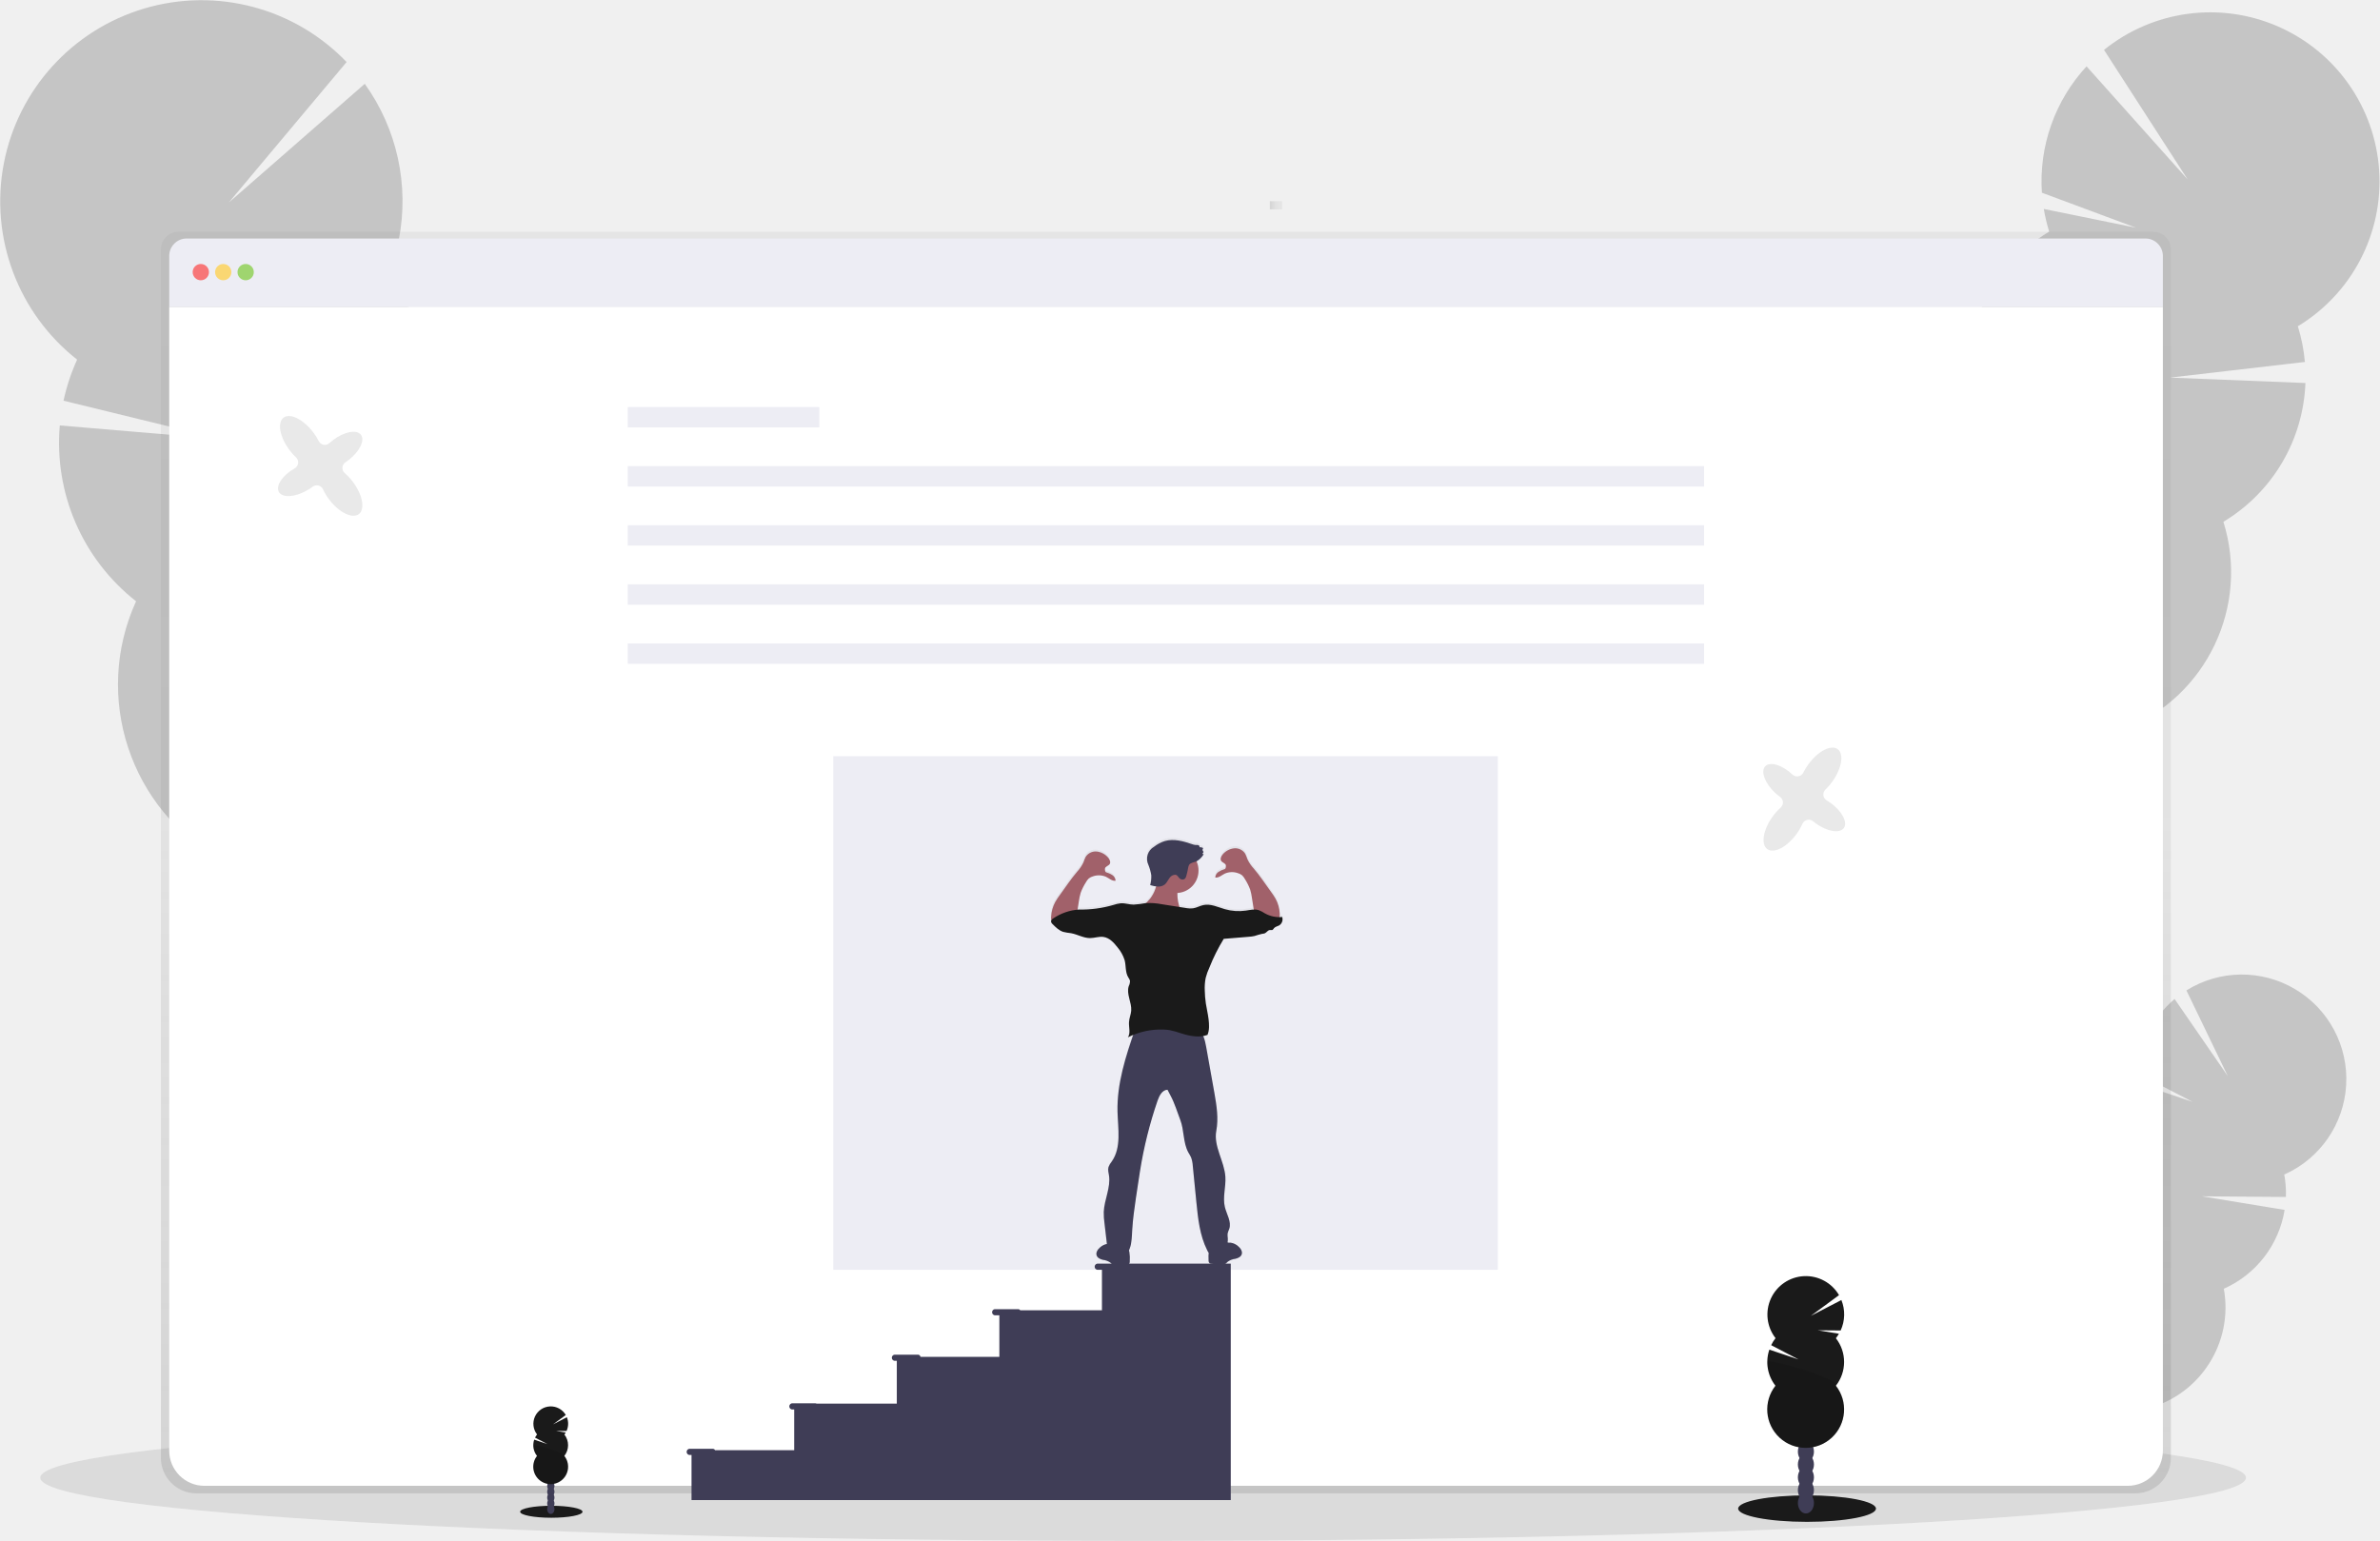
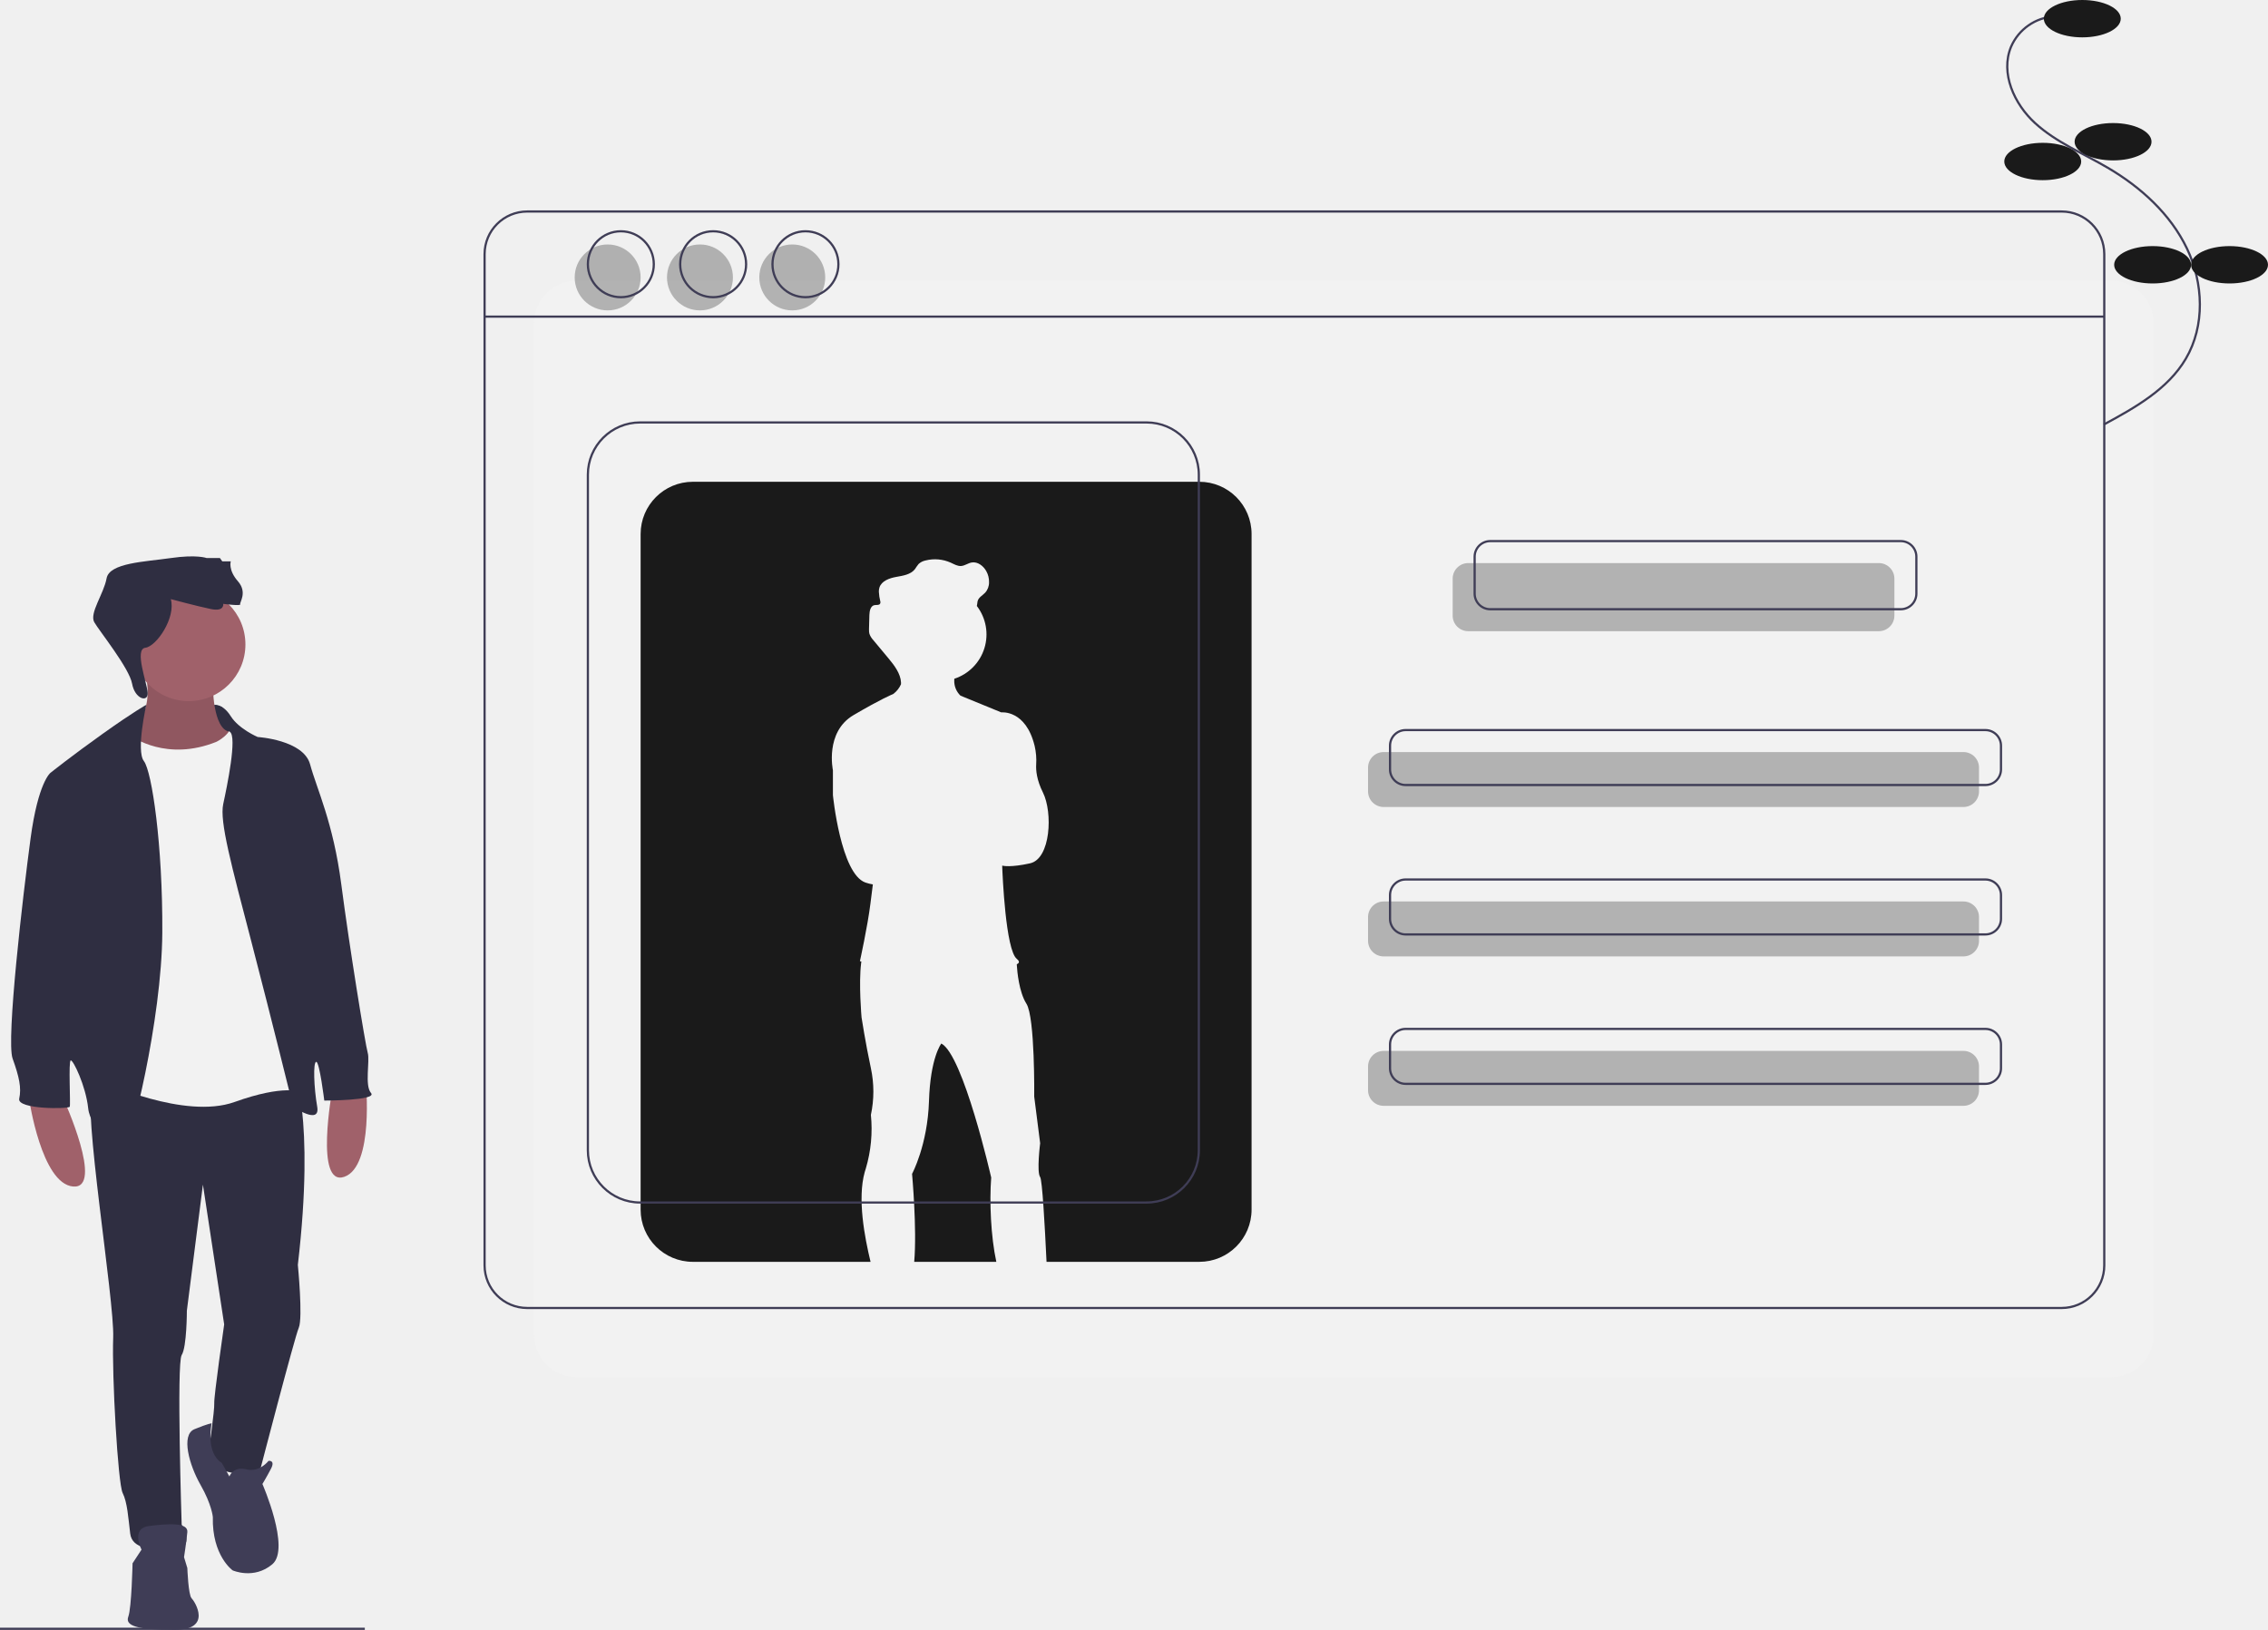
- <svg xmlns="http://www.w3.org/2000/svg" xmlns:xlink="http://www.w3.org/1999/xlink" id="bf987f75-b15a-4b7f-a137-75b4492c4a21" data-name="Layer 1" width="1167.52" height="756.03" viewBox="0 0 1167.52 756.03">
-   <defs>
-     <linearGradient id="b752362c-f89d-48d5-9dd1-266417fc8d3c" x1="588.17" y1="804.7" x2="588.17" y2="185.7" gradientUnits="userSpaceOnUse">
-       <stop offset="0" stop-color="gray" stop-opacity="0.25" />
-       <stop offset="0.54" stop-color="gray" stop-opacity="0.12" />
-       <stop offset="1" stop-color="gray" stop-opacity="0.1" />
-     </linearGradient>
-     <linearGradient id="a11e32f9-0bc0-4cef-b66b-30dd4b707f0c" x1="567.7" y1="1179.83" x2="567.7" y2="1173.83" gradientTransform="translate(74.47 -1004.13)" xlink:href="#b752362c-f89d-48d5-9dd1-266417fc8d3c" />
-     <linearGradient id="ada07a9a-e50a-4215-9506-0eaaef22308f" x1="588.52" y1="693.03" x2="588.52" y2="483.16" xlink:href="#b752362c-f89d-48d5-9dd1-266417fc8d3c" />
-   </defs>
-   <ellipse cx="560.76" cy="725.03" rx="541" ry="31" fill="#1a1a1a" opacity="0.1" />
-   <g opacity="0.2">
-     <path d="M1023.5,798.41a17.73,17.73,0,0,1-1.73,2.67q-8.64-6.09-17.57-11.93c.12-.25.25-.51.39-.76a16.84,16.84,0,0,1,6-6.52c3.29-2,7-2.48,10-.86s4.76,4.94,4.94,8.78A16.84,16.84,0,0,1,1023.5,798.41Z" transform="translate(-16.24 -71.99)" fill="#3f3d56" />
-     <ellipse cx="1022.06" cy="778.26" rx="14.01" ry="10.7" transform="translate(-160.29 1245.24) rotate(-62.09)" fill="#3f3d56" />
-     <ellipse cx="1030.07" cy="763.12" rx="14.01" ry="10.7" transform="translate(-142.65 1244.27) rotate(-62.09)" fill="#3f3d56" />
-     <ellipse cx="1038.09" cy="747.99" rx="14.01" ry="10.7" transform="translate(-125.01 1243.3) rotate(-62.09)" fill="#3f3d56" />
-     <ellipse cx="1046.11" cy="732.85" rx="14.01" ry="10.7" transform="translate(-107.37 1242.33) rotate(-62.09)" fill="#3f3d56" />
-     <path d="M1065.55,610.51a51.89,51.89,0,0,1-.78-7l27,9.08-27-14A51.4,51.4,0,0,1,1083,562.14L1109.11,600l-20.31-42.07a51.28,51.28,0,1,1,48,90.35,51.19,51.19,0,0,1,.8,11l-41.15-.32,40.52,6.67a51.33,51.33,0,0,1-29.84,38.68,51.28,51.28,0,1,1-71.23-37.72,51.29,51.29,0,0,1,29.67-56Z" transform="translate(-16.24 -71.99)" fill="#1a1a1a" />
-     <path d="M1131.64,681.39a51,51,0,0,1-24.53,22.88,51.28,51.28,0,1,1-71.23-37.72C1033.89,655.62,1134.34,676.31,1131.64,681.39Z" transform="translate(-16.24 -71.99)" opacity="0.1" />
-   </g>
-   <g opacity="0.2">
-     <path d="M991.37,495.94a31.64,31.64,0,0,1-2.25,4.64q-15.11-8.06-30.61-15.66c.14-.43.3-.88.47-1.31a27.2,27.2,0,0,1,8.3-11.66c4.87-3.9,10.74-5.37,16-3.38s8.62,7,9.67,13.11A27.21,27.21,0,0,1,991.37,495.94Z" transform="translate(-16.24 -71.99)" fill="#3f3d56" />
-     <ellipse cx="985.03" cy="463.85" rx="22.69" ry="17.33" transform="translate(184.88 1147.47) rotate(-69.16)" fill="#3f3d56" />
-     <ellipse cx="994.89" cy="437.94" rx="22.69" ry="17.33" transform="translate(215.46 1139.99) rotate(-69.16)" fill="#3f3d56" />
-     <ellipse cx="1004.76" cy="412.02" rx="22.69" ry="17.33" transform="translate(246.03 1132.51) rotate(-69.16)" fill="#3f3d56" />
-     <ellipse cx="1014.62" cy="386.11" rx="22.69" ry="17.33" transform="translate(276.61 1125.04) rotate(-69.16)" fill="#3f3d56" />
-     <path d="M1021.49,185.69a83.36,83.36,0,0,1-2.65-11.18l45.22,9.21-46.16-17.18a83.11,83.11,0,0,1,21.91-62L1089.37,160l-41-63.53a83,83,0,1,1,95.09,135.6,83.42,83.42,0,0,1,3.46,17.51l-66.17,7.68,66.43,2.65A83.07,83.07,0,0,1,1106.93,328a83,83,0,1,1-122-46.42,83,83,0,0,1,36.52-95.93Z" transform="translate(-16.24 -71.99)" fill="#1a1a1a" />
-     <path d="M1141.79,286.39A82.59,82.59,0,0,1,1106.93,328a83,83,0,1,1-122-46.42C979.6,264.46,1145.11,277.69,1141.79,286.39Z" transform="translate(-16.24 -71.99)" opacity="0.1" />
-   </g>
-   <g opacity="0.2">
-     <path d="M194.62,582.15a37.29,37.29,0,0,0,2,5.8q19-7.28,38.43-14c-.11-.53-.22-1.08-.36-1.62a32.41,32.41,0,0,0-8.07-15c-5.18-5.32-11.89-7.92-18.34-6.34s-11.2,7-13.35,14A32.49,32.49,0,0,0,194.62,582.15Z" transform="translate(-16.24 -71.99)" fill="#3f3d56" />
-     <ellipse cx="206.83" cy="545.22" rx="20.61" ry="26.98" transform="translate(-139.61 -7.4) rotate(-13.72)" fill="#3f3d56" />
-     <ellipse cx="199.01" cy="513.19" rx="20.61" ry="26.98" transform="translate(-132.24 -10.16) rotate(-13.72)" fill="#3f3d56" />
-     <ellipse cx="191.2" cy="481.16" rx="20.61" ry="26.98" transform="translate(-124.87 -12.93) rotate(-13.72)" fill="#3f3d56" />
-     <ellipse cx="183.38" cy="449.12" rx="20.61" ry="26.98" transform="translate(-117.5 -15.7) rotate(-13.72)" fill="#3f3d56" />
-     <path d="M204.82,211.62a97.86,97.86,0,0,0,4.78-12.8L154.89,203l57-13.46a98.81,98.81,0,0,0-16.71-76.43L128.5,171.35l57.77-68.92a98.72,98.72,0,1,0-132.2,146,99.32,99.32,0,0,0-6.67,20.16l76.95,18.81-78.78-6.67A98.81,98.81,0,0,0,83,367a98.71,98.71,0,1,0,150.76-36.8,98.71,98.71,0,0,0-29-118.58Z" transform="translate(-16.24 -71.99)" fill="#1a1a1a" />
-     <path d="M48,312.71A98.29,98.29,0,0,0,83,367a98.71,98.71,0,1,0,150.76-36.8C242.64,310.75,45.39,302,48,312.71Z" transform="translate(-16.24 -71.99)" opacity="0.1" />
-   </g>
-   <path d="M1072.54,185.7H103.8a8.64,8.64,0,0,0-8.63,8.66V787.24a17.43,17.43,0,0,0,17.4,17.46h951.2a17.43,17.43,0,0,0,17.4-17.46V194.36A8.65,8.65,0,0,0,1072.54,185.7Z" transform="translate(-16.24 -71.99)" fill="url(#b752362c-f89d-48d5-9dd1-266417fc8d3c)" />
-   <path d="M1077.25,222.51V783.75A17.26,17.26,0,0,1,1060,801H116.51a17.26,17.26,0,0,1-17.26-17.26V222.51Z" transform="translate(-16.24 -71.99)" fill="#fff" />
-   <path d="M1077.25,197.57v24.94h-978V197.57a8.56,8.56,0,0,1,8.56-8.56h960.88A8.56,8.56,0,0,1,1077.25,197.57Z" transform="translate(-16.24 -71.99)" fill="#ededf4" />
-   <circle cx="98.51" cy="133.52" r="4" fill="#fa5959" opacity="0.8" />
-   <circle cx="109.51" cy="133.52" r="4" fill="#fed253" opacity="0.8" />
-   <circle cx="120.51" cy="133.52" r="4" fill="#8ccf4d" opacity="0.8" />
-   <rect x="640.17" y="169.7" width="4" height="6" transform="translate(798.63 -541.45) rotate(90)" fill="url(#a11e32f9-0bc0-4cef-b66b-30dd4b707f0c)" />
-   <rect x="307.93" y="199.71" width="94" height="10" fill="#ededf4" />
-   <rect x="307.93" y="228.71" width="528" height="10" fill="#ededf4" />
-   <rect x="307.93" y="257.71" width="528" height="10" fill="#ededf4" />
-   <rect x="307.93" y="286.71" width="528" height="10" fill="#ededf4" />
-   <rect x="307.93" y="315.71" width="528" height="10" fill="#ededf4" />
-   <rect x="408.76" y="371.03" width="326" height="252" fill="#ededf4" />
-   <path d="M645.2,521.09c-.42,0-.84.06-1.27.07a5.58,5.58,0,0,0,.14-1.78,17,17,0,0,0-2-7.21,31.3,31.3,0,0,0-2.48-3.76c-2.72-3.76-5.24-7.6-8.23-11.15a17.93,17.93,0,0,1-3.17-4.67,22.83,22.83,0,0,0-1.08-2.71,5.83,5.83,0,0,0-5.45-2.65,8.65,8.65,0,0,0-5.52,2.92c-.84.9-1.53,2.29-.83,3.31s2.22,1.15,2.31,2.27c0,.6,0,1.58-.61,1.77a10.87,10.87,0,0,0-3.06,1.34,3.61,3.61,0,0,0-1.61,2.8c1.73.26,3.18-1.19,4.75-2a8.77,8.77,0,0,1,6.28-.23,5.88,5.88,0,0,1,2.16,1.09,7.61,7.61,0,0,1,1.4,1.88,20.07,20.07,0,0,1,3.46,9.38l.88,5.62a36.49,36.49,0,0,0-3.88.52,24.37,24.37,0,0,1-10.33-.7c-3.5-1-7-2.82-10.61-2-1.69.37-3.23,1.31-4.94,1.58a13.53,13.53,0,0,1-4-.21l-2.75-.44c-.09-.23-.16-.47-.23-.71a20.74,20.74,0,0,1-.78-6.17,11,11,0,0,0,9.4-15.59,9.33,9.33,0,0,0,3.55-3.53L606,490l.66-1a1.18,1.18,0,0,1-.19-1.87,3.77,3.77,0,0,0-1.89-.42c.21-.39-.13-.87-.54-1a4.7,4.7,0,0,0-1.3-.08,6.37,6.37,0,0,1-1.86-.43c-4.27-1.47-8.9-2.76-13.25-1.53a16.57,16.57,0,0,0-5.29,2.78,6.91,6.91,0,0,0-2.82,9.07,23.48,23.48,0,0,1,1.41,5.09,16.16,16.16,0,0,1-.55,4.83,19.69,19.69,0,0,0,2.91.65,16.5,16.5,0,0,1-2.89,5.92,23.52,23.52,0,0,1-2,2.21h-.12a48.59,48.59,0,0,1-6,.74c-2.12,0-4.2-.8-6.31-.65a17.11,17.11,0,0,0-3.67.83,56.23,56.23,0,0,1-16.91,2.26l-.69.07.64-4.08a20.07,20.07,0,0,1,3.46-9.38,7.61,7.61,0,0,1,1.4-1.88,5.92,5.92,0,0,1,2.17-1.09,8.74,8.74,0,0,1,6.27.23c1.57.77,3,2.22,4.76,2a3.64,3.64,0,0,0-1.62-2.8,10.87,10.87,0,0,0-3.06-1.34c-.58-.19-.66-1.17-.61-1.77.09-1.12,1.68-1.36,2.31-2.28s0-2.4-.83-3.31a8.66,8.66,0,0,0-5.52-2.91,5.81,5.81,0,0,0-5.44,2.65,21.29,21.29,0,0,0-1.09,2.71,17.93,17.93,0,0,1-3.17,4.67c-3,3.55-5.51,7.39-8.23,11.15a33.31,33.31,0,0,0-2.48,3.75,17.24,17.24,0,0,0-2,7.22,5.64,5.64,0,0,0,.14,1.79,1.15,1.15,0,0,0-.11.45,2.08,2.08,0,0,0,.78,1.4c1.53,1.54,3.14,3.13,5.2,3.79a31.94,31.94,0,0,0,3.89.67c3.16.57,6.07,2.4,9.28,2.39,2.21,0,4.39-.88,6.57-.57,3,.41,5.16,2.85,7,5.22a18,18,0,0,1,3.45,6.31c.71,2.79.27,5.93,1.76,8.39a5.71,5.71,0,0,1,.86,1.66,5.56,5.56,0,0,1-.61,2.72c-1.26,3.87,1.5,8,1.21,12-.14,1.95-1,3.79-1.09,5.74-.15,2.51.87,5.32-.53,7.41.85-.44,1.71-.83,2.59-1.18-4.2,12.31-8,25-7.71,37.94.22,8.39,2,17.63-2.82,24.52a9.68,9.68,0,0,0-1.61,2.75c-.38,1.35,0,2.78.25,4.16.89,6-2.35,11.91-2.57,18a36.29,36.29,0,0,0,.36,5.61l1.18,10.14a7.36,7.36,0,0,0-3.22,1.6c-1.24,1-2.33,2.64-1.75,4.14.47,1.21,1.85,1.79,3.12,2.09a7.82,7.82,0,0,1,3.62,1.37,13.88,13.88,0,0,0,1.09,1.08,4,4,0,0,0,2.42.45c1.53-.06,3-.19,4.56-.4a1.81,1.81,0,0,0,.91-.29,2,2,0,0,0,.51-1.5,19.87,19.87,0,0,0-.19-4.56c-.06-.29-.14-.57-.22-.86a17.75,17.75,0,0,0,1.11-4c.31-2,.36-4.09.49-6.14.3-5.22,1-10.4,1.8-15.58l1-6.66c.31-2.19.63-4.38,1-6.57A206.62,206.62,0,0,1,584,611.59c.85-2.43,2.3-5.28,4.87-5.35l1.53,3c2,3.76,3.22,7.93,4.74,11.88,2,5.19,1.32,11.25,4,16.13.44.81,1,1.58,1.33,2.43a14,14,0,0,1,.82,4.07l1.77,18c.8,8.09,1.66,16.4,5.29,23.67a9.12,9.12,0,0,0,.8,1.34,23.25,23.25,0,0,0-.05,3.64,1.43,1.43,0,0,0,1.42,1.79c1.51.2,3,.33,4.55.39a4,4,0,0,0,2.42-.45,11.2,11.2,0,0,0,1.1-1.08,7.78,7.78,0,0,1,3.61-1.37c1.27-.29,2.65-.87,3.12-2.09.59-1.5-.51-3.13-1.75-4.14a7,7,0,0,0-3.56-1.65,5.92,5.92,0,0,1-1.62-.13,8,8,0,0,0,.12-2,10,10,0,0,1-.1-2.38,14.13,14.13,0,0,1,.82-2.34c1.15-3.54-1.3-7.14-2.16-10.76-1.15-4.82.56-9.87.25-14.82-.48-7.77-5.9-15.06-4.46-22.71,1.15-6.12.17-12.41-.92-18.54l-4-22.81a25.28,25.28,0,0,0-1.45-5.41,12.75,12.75,0,0,0,2.18-.58c1-2.44.83-5.13.53-7.75s-1-5.18-1.35-7.78a51.29,51.29,0,0,1-.52-6.31,25.43,25.43,0,0,1,.44-6.22,29.92,29.92,0,0,1,1.87-5.23,92.87,92.87,0,0,1,7-14c4.11-.32,8.09-.67,12.19-1a16.93,16.93,0,0,0,2.92-.39,36.93,36.93,0,0,1,3.73-1.07,5,5,0,0,0,1.38-.27c.9-.41,1.45-1.56,2.44-1.6a4.24,4.24,0,0,0,1.12,0c.44-.14.66-.62,1-1,.62-.69,1.63-.83,2.44-1.28A3.54,3.54,0,0,0,645.2,521.09Z" transform="translate(-16.24 -71.99)" fill="url(#ada07a9a-e50a-4215-9506-0eaaef22308f)" />
-   <circle cx="576.94" cy="427.16" r="11" fill="#a1616a" />
-   <path d="M580.48,512.84a27.41,27.41,0,0,1-3.75,3.79,29.79,29.79,0,0,0,21.5,3.54c-.27-.75-1.25-.86-1.94-1.24a4.19,4.19,0,0,1-1.7-2.68,20.94,20.94,0,0,1-.64-8.11,5,5,0,0,0,0-2,4.29,4.29,0,0,0-2.07-2.28,20.41,20.41,0,0,0-5-2.25c-1.82-.54-2.86-.79-2.93,1.33A16.85,16.85,0,0,1,580.48,512.84Z" transform="translate(-16.24 -71.99)" fill="#a1616a" />
-   <path d="M631.52,519.76l-1.12-7.1a26.39,26.39,0,0,0-.89-4.22,27.21,27.21,0,0,0-2.56-5.12,7.56,7.56,0,0,0-1.4-1.87,5.88,5.88,0,0,0-2.16-1.09,8.71,8.71,0,0,0-6.26.24c-1.57.76-3,2.2-4.75,1.95a3.58,3.58,0,0,1,1.62-2.79,10.57,10.57,0,0,1,3-1.34c.57-.18.66-1.16.61-1.76-.09-1.11-1.68-1.35-2.31-2.26s0-2.39.82-3.3a8.61,8.61,0,0,1,5.51-2.89,5.78,5.78,0,0,1,5.44,2.63,21.16,21.16,0,0,1,1.09,2.7,18,18,0,0,0,3.16,4.65c3,3.53,5.51,7.35,8.22,11.09a34.61,34.61,0,0,1,2.48,3.74,16.91,16.91,0,0,1,2,7.18,4.47,4.47,0,0,1-.33,2.27,3.52,3.52,0,0,1-3,1.72,10.63,10.63,0,0,1-3.59-.72L632.74,522a2.84,2.84,0,0,1-1.4-.77A1.1,1.1,0,0,1,631.52,519.76Z" transform="translate(-16.24 -71.99)" fill="#a1616a" />
-   <path d="M544.37,521.33l1.11-7.1a27.55,27.55,0,0,1,.9-4.22,26.62,26.62,0,0,1,2.56-5.12,7.07,7.07,0,0,1,1.39-1.86,5.66,5.66,0,0,1,2.16-1.09,8.74,8.74,0,0,1,6.27.23c1.57.76,3,2.2,4.75,1.95a3.6,3.6,0,0,0-1.62-2.79,10.69,10.69,0,0,0-3-1.34c-.57-.18-.66-1.16-.61-1.76.09-1.11,1.67-1.35,2.31-2.26s0-2.39-.83-3.29a8.6,8.6,0,0,0-5.51-2.9,5.79,5.79,0,0,0-5.44,2.63,21.11,21.11,0,0,0-1.08,2.7,18.21,18.21,0,0,1-3.16,4.65c-3,3.53-5.51,7.35-8.23,11.09a34,34,0,0,0-2.47,3.74,17.07,17.07,0,0,0-2,7.18,4.53,4.53,0,0,0,.34,2.28,3.53,3.53,0,0,0,3.05,1.71,10.34,10.34,0,0,0,3.58-.72l4.37-1.43a2.77,2.77,0,0,0,1.39-.77A1.1,1.1,0,0,0,544.37,521.33Z" transform="translate(-16.24 -71.99)" fill="#a1616a" />
-   <path d="M623.57,683.41c1.24,1,2.33,2.63,1.75,4.12-.48,1.21-1.85,1.78-3.12,2.08a7.88,7.88,0,0,0-3.61,1.36A11,11,0,0,1,617.5,692a3.93,3.93,0,0,1-2.42.45c-1.52-.06-3-.19-4.55-.39a1.81,1.81,0,0,1-.91-.29,1.93,1.93,0,0,1-.5-1.49,19.13,19.13,0,0,1,.18-4.54,6.5,6.5,0,0,1,2.19-3.87c1.16-.9,4.68-3.57,6-1.86.35.46.21,1.09.7,1.47s1.26.17,1.82.24A7,7,0,0,1,623.57,683.41Z" transform="translate(-16.24 -71.99)" fill="#3f3d56" />
-   <path d="M556,683.93c-1.24,1-2.33,2.63-1.75,4.12.47,1.21,1.84,1.79,3.11,2.08a7.84,7.84,0,0,1,3.61,1.36,11.2,11.2,0,0,0,1.1,1.08,4,4,0,0,0,2.41.45c1.52-.06,3-.19,4.55-.4a1.78,1.78,0,0,0,.91-.29,1.93,1.93,0,0,0,.51-1.49,19.59,19.59,0,0,0-.19-4.53,6.45,6.45,0,0,0-2.19-3.88c-1.15-.9-4.67-3.57-6-1.86-.35.46-.21,1.1-.71,1.47s-1.25.17-1.82.24A7.06,7.06,0,0,0,556,683.93Z" transform="translate(-16.24 -71.99)" fill="#3f3d56" />
-   <path d="M573,577.23c-4.51,13-8.89,26.45-8.55,40.24.22,8.35,2,17.55-2.81,24.4a9.54,9.54,0,0,0-1.61,2.74c-.38,1.34,0,2.76.24,4.14.9,6-2.33,11.86-2.56,17.92a36,36,0,0,0,.36,5.58l1.25,10.68c.42,3.66,5.14,5.16,8.78,5.67a13.61,13.61,0,0,0,3.09-7.19c.31-2,.36-4.07.48-6.1.31-5.2,1.06-10.36,1.8-15.51l1-6.63c.32-2.18.63-4.36,1-6.54A205.66,205.66,0,0,1,584.1,612c.85-2.43,2.3-5.26,4.86-5.33l1.53,2.94c2,3.73,3.21,7.89,4.73,11.82,2,5.17,1.31,11.19,4,16.06.44.8,1,1.57,1.32,2.41a13.9,13.9,0,0,1,.82,4l1.77,17.88c.8,8.05,1.65,16.32,5.28,23.55a5.47,5.47,0,0,0,1.67,2.2c1.48,1,3.55.49,5-.55a8.53,8.53,0,0,0,3.46-7.38,11.07,11.07,0,0,1-.1-2.37,15.76,15.76,0,0,1,.82-2.33c1.16-3.52-1.29-7.1-2.16-10.7-1.15-4.8.56-9.82.26-14.75-.48-7.74-5.89-15-4.46-22.61,1.15-6.09.17-12.35-.91-18.45l-4.05-22.7c-.64-3.58-1.6-7.62-4.79-9.37a11.9,11.9,0,0,0-5.83-1C589.05,575.32,581.15,576.47,573,577.23Z" transform="translate(-16.24 -71.99)" fill="#3f3d56" />
-   <path d="M645.2,521.9a14.3,14.3,0,0,1-8.4-1.74,16.86,16.86,0,0,0-3.09-1.62c-2-.65-4.2-.08-6.3.23a24.6,24.6,0,0,1-10.31-.7c-3.5-1-7-2.81-10.6-2-1.69.37-3.22,1.3-4.93,1.57a13.12,13.12,0,0,1-4-.21l-11.4-1.78a31.18,31.18,0,0,0-7.82-.56,50.62,50.62,0,0,1-6,.75c-2.11,0-4.19-.8-6.3-.66a17.16,17.16,0,0,0-3.66.83,56.33,56.33,0,0,1-16.87,2.25,25.33,25.33,0,0,0-12.69,4.4,2,2,0,0,0-1,1.39,2.05,2.05,0,0,0,.79,1.38c1.52,1.54,3.13,3.12,5.19,3.78a31.43,31.43,0,0,0,3.88.66c3.15.58,6.06,2.39,9.26,2.39,2.21,0,4.38-.88,6.56-.57,3,.41,5.15,2.83,7,5.19a18.17,18.17,0,0,1,3.45,6.28c.7,2.78.26,5.9,1.75,8.35a5.78,5.78,0,0,1,.86,1.65,5.5,5.5,0,0,1-.61,2.71c-1.26,3.85,1.5,7.92,1.21,12-.14,1.93-1,3.77-1.09,5.7-.14,2.51.87,5.3-.53,7.38A35.85,35.85,0,0,1,587,577.14a21.88,21.88,0,0,1,3,.28,42,42,0,0,1,5.68,1.58c4.18,1.33,8.78,2.28,12.9.76,1-2.43.83-5.11.52-7.71s-.95-5.16-1.34-7.75a50.81,50.81,0,0,1-.52-6.28,25.19,25.19,0,0,1,.44-6.19,29.34,29.34,0,0,1,1.87-5.2,91.61,91.61,0,0,1,7-14c4.1-.33,8.07-.68,12.17-1a18.85,18.85,0,0,0,2.91-.39,37.45,37.45,0,0,1,3.72-1.06,4.91,4.91,0,0,0,1.38-.28c.9-.41,1.46-1.55,2.44-1.58a4.69,4.69,0,0,0,1.12,0c.44-.13.65-.62,1-1,.62-.69,1.63-.83,2.44-1.27A3.52,3.52,0,0,0,645.2,521.9Z" transform="translate(-16.24 -71.99)" fill="#1a1a1a" />
-   <path d="M595.09,503.12a2,2,0,0,0,2.27.14,2.82,2.82,0,0,0,.84-1.54,35.41,35.41,0,0,0,.87-3.8,4.17,4.17,0,0,1,.5-1.59c.73-1.12,2.31-1.18,3.54-1.69a9.2,9.2,0,0,0,3.63-3.56l-.69-.14.65-1a1.16,1.16,0,0,1-.18-1.85,3.69,3.69,0,0,0-1.9-.43c.21-.38-.13-.86-.54-1a4.27,4.27,0,0,0-1.29-.07,6.38,6.38,0,0,1-1.86-.44c-4.26-1.46-8.88-2.75-13.22-1.52a16.44,16.44,0,0,0-5.29,2.77,6.87,6.87,0,0,0-2.81,9,23.28,23.28,0,0,1,1.4,5.05,16.08,16.08,0,0,1-.54,4.82,15.72,15.72,0,0,0,3.65.71,5.24,5.24,0,0,0,3.5-1c1-.86,1.56-2.19,2.38-3.27a3.39,3.39,0,0,1,2.89-1.52C594,501.36,594.2,502.49,595.09,503.12Z" transform="translate(-16.24 -71.99)" fill="#3f3d56" />
-   <path d="M566.17,692H554.46a1.53,1.53,0,0,0,0,3h2.34v19.87H516.73a1.11,1.11,0,0,0-.89-.54h-11.7a1.53,1.53,0,0,0,0,3h2.34v20.41H467.79a1.24,1.24,0,0,0-1.1-1.08H455a1.52,1.52,0,0,0,0,3h1.17v21H416.84a1,1,0,0,0-.48-.13h-11.7a1.53,1.53,0,0,0,0,3h1.17v20H367a1.12,1.12,0,0,0-1-.68h-11.7a1.53,1.53,0,0,0,0,3h1.17V808H620V692Z" transform="translate(-16.24 -71.99)" fill="#3f3d56" />
-   <path d="M189.26,308.3a27.69,27.69,0,0,0-3.91-4.18,3.36,3.36,0,0,1,.37-5.35c.48-.31.95-.64,1.42-1,5.46-4.15,8.22-9.72,6.15-12.45s-8.18-1.57-13.64,2.58a21,21,0,0,0-1.81,1.51,3.35,3.35,0,0,1-5.24-1,28.28,28.28,0,0,0-2.69-4.28c-4.86-6.4-11.38-9.63-14.57-7.21s-1.85,9.58,3,16a27.58,27.58,0,0,0,3.15,3.5,3.38,3.38,0,0,1-.74,5.39l0,0c-6,3.43-9.39,8.6-7.69,11.57s7.92,2.6,13.87-.82a26.13,26.13,0,0,0,2.66-1.77,3.38,3.38,0,0,1,5.1,1.24,26.26,26.26,0,0,0,3,5c4.85,6.4,11.38,9.63,14.57,7.21S194.11,314.71,189.26,308.3Z" transform="translate(-16.24 -71.99)" fill="#1a1a1a" opacity="0.1" />
-   <path d="M897.58,481.11a27.22,27.22,0,0,0,2.87-4.95,3.34,3.34,0,0,1,5.21-1.2c.44.36.9.71,1.37,1.06,5.56,4,11.7,5,13.7,2.25s-.88-8.28-6.44-12.3q-1-.71-2-1.29a3.35,3.35,0,0,1-.55-5.31,27.17,27.17,0,0,0,3.3-3.82c4.71-6.51,5.89-13.69,2.65-16s-9.7,1-14.41,7.55a28.2,28.2,0,0,0-2.43,4,3.38,3.38,0,0,1-5.37.87l0,0c-5-4.69-11-6.47-13.31-4s-.17,8.33,4.84,13a24.14,24.14,0,0,0,2.47,2,3.38,3.38,0,0,1,.29,5.24,26.85,26.85,0,0,0-3.93,4.39c-4.71,6.51-5.89,13.69-2.64,16S892.87,487.63,897.58,481.11Z" transform="translate(-16.24 -71.99)" fill="#1a1a1a" opacity="0.1" />
-   <ellipse cx="886.46" cy="740.19" rx="33.8" ry="6.5" fill="#1a1a1a" />
-   <ellipse cx="885.9" cy="737.43" rx="3.94" ry="5.15" fill="#3f3d56" />
-   <ellipse cx="885.9" cy="731.13" rx="3.94" ry="5.15" fill="#3f3d56" />
-   <ellipse cx="885.9" cy="724.84" rx="3.94" ry="5.15" fill="#3f3d56" />
-   <ellipse cx="885.9" cy="718.54" rx="3.94" ry="5.15" fill="#3f3d56" />
-   <ellipse cx="885.9" cy="712.24" rx="3.94" ry="5.15" fill="#3f3d56" />
-   <ellipse cx="885.9" cy="705.95" rx="3.94" ry="5.15" fill="#3f3d56" />
-   <ellipse cx="885.9" cy="699.65" rx="3.94" ry="5.15" fill="#3f3d56" />
-   <path d="M916.87,728.55a19.94,19.94,0,0,0,1.46-2.16L908,724.69l11.18.09a18.84,18.84,0,0,0,.36-14.94l-15,7.78,13.84-10.17a18.85,18.85,0,1,0-31.14,21.1,19.29,19.29,0,0,0-2.15,3.44l13.43,7-14.32-4.8a18.89,18.89,0,0,0,3,17.7,18.85,18.85,0,1,0,29.64,0,18.87,18.87,0,0,0,0-23.31Z" transform="translate(-16.24 -71.99)" fill="#1a1a1a" />
-   <path d="M883.2,740.2a18.83,18.83,0,0,0,4,11.66,18.85,18.85,0,1,0,29.64,0C919.39,748.65,883.2,738.09,883.2,740.2Z" transform="translate(-16.24 -71.99)" opacity="0.1" />
-   <ellipse cx="270.46" cy="741.74" rx="15.3" ry="2.94" fill="#1a1a1a" />
-   <ellipse cx="270.21" cy="740.49" rx="1.78" ry="2.33" fill="#3f3d56" />
-   <ellipse cx="270.21" cy="737.64" rx="1.78" ry="2.33" fill="#3f3d56" />
-   <ellipse cx="270.21" cy="734.79" rx="1.78" ry="2.33" fill="#3f3d56" />
-   <ellipse cx="270.21" cy="731.94" rx="1.78" ry="2.33" fill="#3f3d56" />
-   <ellipse cx="270.21" cy="729.09" rx="1.78" ry="2.33" fill="#3f3d56" />
-   <ellipse cx="270.21" cy="726.24" rx="1.78" ry="2.33" fill="#3f3d56" />
-   <ellipse cx="270.21" cy="723.39" rx="1.78" ry="2.33" fill="#3f3d56" />
-   <path d="M293.11,775.87a8.08,8.08,0,0,0,.67-1l-4.68-.77,5.06,0a8.54,8.54,0,0,0,.78-3.57,8.43,8.43,0,0,0-.62-3.19l-6.79,3.52,6.26-4.6a8.53,8.53,0,1,0-14.09,9.55,8.57,8.57,0,0,0-1,1.55l6.07,3.16-6.48-2.18a8.54,8.54,0,0,0,1.38,8,8.54,8.54,0,1,0,13.41,0,8.52,8.52,0,0,0,0-10.55Z" transform="translate(-16.24 -71.99)" fill="#1a1a1a" />
-   <path d="M277.87,781.14a8.53,8.53,0,0,0,1.83,5.28,8.54,8.54,0,1,0,13.41,0C294.26,785,277.87,780.18,277.87,781.14Z" transform="translate(-16.24 -71.99)" opacity="0.1" />
+ <svg xmlns="http://www.w3.org/2000/svg" id="fe80fb2b-bcaf-407e-919b-306adc32f78b" data-name="Layer 1" width="1032" height="741.753" viewBox="0 0 1032 741.753">
+   <line y1="741.253" x2="166" y2="741.253" fill="none" stroke="#3f3d56" stroke-miterlimit="10" />
+   <rect x="243" y="127.753" width="737" height="499" rx="19.398" fill="#f2f2f2" />
+   <rect x="220.5" y="96.253" width="737" height="499" rx="19.398" fill="none" stroke="#3f3d56" stroke-miterlimit="10" />
+   <line x1="220.5" y1="144.093" x2="957.5" y2="144.093" fill="none" stroke="#3f3d56" stroke-miterlimit="10" />
+   <rect x="661" y="256.253" width="201" height="31" rx="7.093" fill="#1a1a1a" opacity="0.3" />
+   <rect x="622.5" y="342.253" width="278" height="25" rx="7.093" fill="#1a1a1a" opacity="0.3" />
+   <rect x="622.5" y="410.253" width="278" height="25" rx="7.093" fill="#1a1a1a" opacity="0.3" />
+   <rect x="622.5" y="478.253" width="278" height="25" rx="7.093" fill="#1a1a1a" opacity="0.3" />
+   <rect x="671" y="246.253" width="201" height="31" rx="7.093" fill="none" stroke="#3f3d56" stroke-miterlimit="10" />
+   <rect x="632.5" y="332.253" width="278" height="25" rx="7.093" fill="none" stroke="#3f3d56" stroke-miterlimit="10" />
+   <rect x="632.5" y="400.253" width="278" height="25" rx="7.093" fill="none" stroke="#3f3d56" stroke-miterlimit="10" />
+   <rect x="632.5" y="468.253" width="278" height="25" rx="7.093" fill="none" stroke="#3f3d56" stroke-miterlimit="10" />
+   <circle cx="276.5" cy="126.253" r="15" fill="#1a1a1a" opacity="0.3" />
+   <circle cx="318.5" cy="126.253" r="15" fill="#1a1a1a" opacity="0.3" />
+   <circle cx="360.5" cy="126.253" r="15" fill="#1a1a1a" opacity="0.3" />
+   <circle cx="282.5" cy="120.253" r="15" fill="none" stroke="#3f3d56" stroke-miterlimit="10" />
+   <circle cx="324.5" cy="120.253" r="15" fill="none" stroke="#3f3d56" stroke-miterlimit="10" />
+   <circle cx="366.5" cy="120.253" r="15" fill="none" stroke="#3f3d56" stroke-miterlimit="10" />
+   <path d="M537.854,653.379c-2.511-11.568-3.177-27.369-2.333-38.36,0,0-12.698-55.786-22.69-60.991l-.003.003c-.153.197-5.002,6.554-5.617,26.224-.625,19.983-7.7,33.097-7.7,33.097s2.29,24.908.98,40.028Z" transform="translate(-84.5 -79.12639)" fill="#1a1a1a" />
+   <path d="M630.228,298.379H399.772A23.772,23.772,0,0,0,376,322.151V629.607a23.772,23.772,0,0,0,23.772,23.772h80.855c-2.7-11.199-6.057-28.691-2.657-40.852l-.002-.008.002.005c.159-.568.327-1.127.516-1.67a63.497,63.497,0,0,0,2.292-24.354,50.609,50.609,0,0,0,0-21.232c-2.498-11.656-4.246-23.105-4.246-23.105s-1.377-15.402-.175-24.844c.027-.207.058-.404.087-.605-.424-.097-.662-.152-.662-.152s3.539-16.028,4.788-26.227c.295-2.408.683-5.46,1.103-8.715a20.94,20.94,0,0,1-3.393-.86c-11.24-3.955-14.779-39.758-14.779-39.758V429.656s-3.747-17.381,9.367-25.083c12.628-7.416,17.67-9.446,18.026-9.586.096-.069.19-.131.288-.207a11.061,11.061,0,0,0,3.29-4.234q.026-.429.012-.852c-.213-4.067-3.044-7.765-5.73-10.992q-3.437-4.129-6.873-8.257a8.072,8.072,0,0,1-1.77-2.865,6.604,6.604,0,0,1-.187-1.804q-.003-.337.004-.673.056-3.078.167-6.155c.064-1.792.516-4.054,2.271-4.422.913-.192,2.121.142,2.604-.656a1.565,1.565,0,0,0,.117-1.061c-.006.027-.007.054-.015.081-.006-.033-.012-.067-.018-.1a22.437,22.437,0,0,1-.651-4.386,5.842,5.842,0,0,1,.282-1.97c1.017-2.975,4.518-4.196,7.611-4.757,3.094-.561,6.567-1.044,8.508-3.517a26.951,26.951,0,0,1,1.689-2.374,6.63,6.63,0,0,1,3.166-1.597,17.498,17.498,0,0,1,11.506,1.021c1.496.683,3,1.602,4.641,1.498,1.705-.108,3.162-1.308,4.845-1.6,2.719-.472,5.319,1.566,6.659,3.978a9.851,9.851,0,0,1,1.233,5.023,6.912,6.912,0,0,1-1.764,4.741c-1.17,1.241-2.916,2.094-3.402,3.73-.198.666-.152,1.383-.327,2.055-.022.084-.057.162-.086.244.032.042.067.081.099.123a21.231,21.231,0,0,1-10.332,33.019c-.008.211-.016.421-.015.633a9.173,9.173,0,0,0,2.84,7.065l18.547,7.606s11.166-1.353,15.195,15.31a28.826,28.826,0,0,1,.69,8.457c-.146,2.513.195,6.936,3.057,12.66,4.579,9.159,3.539,30.182-5.828,32.264-8.872,1.972-12.324,1.143-12.664,1.05l-.02.368c.146,3.945,1.55,37.969,6.648,42.086,1.41,1.138,1.14,1.908-.016,2.426l.003.003s.009.219.031.612c.153,2.488.94,11.965,4.353,17.357,3.956,6.245,3.541,42.257,3.541,42.257l2.704,21.232s-1.664,13.114,0,15.402c.946,1.298,2.091,21.404,2.905,38.57h69.53A23.772,23.772,0,0,0,654,629.607V322.151A23.772,23.772,0,0,0,630.228,298.379Z" transform="translate(-84.5 -79.12639)" fill="#1a1a1a" />
+   <rect x="267.5" y="192.253" width="278" height="355" rx="23.772" fill="none" stroke="#3f3d56" stroke-miterlimit="10" />
+   <path d="M185.324,400.757S176,398,174,401s2.727,24.748,2.727,24.748l20.546,1.249-7.17-18.107Z" transform="translate(-84.5 -79.12639)" fill="#2f2e41" />
+   <path d="M113.444,579.347s18.695,41.042,4.298,39.753-19.984-39.753-19.984-39.753Z" transform="translate(-84.5 -79.12639)" fill="#a0616a" />
+   <path d="M235.711,575.071s-8.201,44.348,5.455,39.611,9.764-43.409,9.764-43.409Z" transform="translate(-84.5 -79.12639)" fill="#a0616a" />
+   <path d="M181.347,390.466s-.215,20.629,7.736,21.703-4.513,12.033-4.513,12.033l-14.182,2.793L149.974,425.492l-9.025-11.604s15.901-7.521,9.025-30.943Z" transform="translate(-84.5 -79.12639)" fill="#a0616a" />
+   <path d="M181.347,390.466s-.215,20.629,7.736,21.703-4.513,12.033-4.513,12.033l-14.182,2.793L149.974,425.492l-9.025-11.604s15.901-7.521,9.025-30.943Z" transform="translate(-84.5 -79.12639)" opacity="0.1" />
+   <path d="M217.876,564.95s10.099,21.703,2.149,89.82c0,0,2.364,24.067.43,28.579s-17.835,65.754-17.835,65.754-20.414,4.513-23.207-9.025c0,0,2.793-19.339,2.579-22.348s4.513-35.885,4.513-35.885l-9.67-63.605-7.306,57.373s0,16.546-2.364,20.199,0,77.142,0,77.142,6.661,11.174-3.438,11.389-19.124-.215-19.984-7.306-1.289-14.182-3.438-18.48-4.942-53.505-4.298-70.696-14.182-105.507-9.455-114.747S217.876,564.95,217.876,564.95Z" transform="translate(-84.5 -79.12639)" fill="#2f2e41" />
+   <circle cx="85.888" cy="293.29" r="25.786" fill="#a0616a" />
+   <path d="M144.602,414.318s15.686,11.604,38.464,2.364c0,0,7.521-3.653,6.876-9.24s15.686,44.91,15.686,44.91l16.546,87.886-.86,35.885s-7.306-3.653-30.083,4.513-59.952-9.24-59.952-9.24l1.289-92.184,1.289-53.72,3.438-11.818S139.015,410.45,144.602,414.318Z" transform="translate(-84.5 -79.12639)" fill="#f2f2f2" />
+   <path d="M182.063,399.893s3.796-.617,7.449,5.185,12.248,9.455,12.248,9.455,20.843,1.289,23.852,12.463,10.529,26.43,14.182,54.58,10.959,73.06,12.033,76.713-1.504,14.827,1.504,18.265-21.273,3.438-21.273,3.438-2.149-17.62-3.653-17.62-1.074,11.818.43,20.414-10.959,0-10.959,0-9.67-39.323-18.91-74.779S184.355,452.997,186.074,445.046s6.446-30.728,3.008-32.877S182.063,399.893,182.063,399.893Z" transform="translate(-84.5 -79.12639)" fill="#2f2e41" />
+   <path d="M151.076,399.874s-5.614,3.055-19.796,13.155-23.852,17.835-23.852,17.835-5.587,4.298-9.025,29.868S87.229,552.487,90.237,560.867s4.083,13.323,3.008,18.265,22.563,4.727,22.992,3.653-.645-20.629.43-21.058,6.876,11.604,7.951,21.703,13.538,18.05,16.331,18.05,17.191-58.233,17.405-97.986-4.727-73.275-8.38-78.002S151.076,399.874,151.076,399.874Z" transform="translate(-84.5 -79.12639)" fill="#2f2e41" />
+   <path d="M188.867,751.037s1.719-4.727,7.736-3.223,10.099-3.868,10.099-3.868,3.223-.43,1.074,3.653-3.868,6.876-3.868,6.876,12.893,29.439,4.513,36.53-18.05,2.793-18.05,2.793-9.455-6.661-9.025-24.282c0,0-.43-5.587-5.587-14.612s-9.025-22.777-2.793-25.356,7.835-2.674,7.835-2.674-2.916,13.337,4.616,17.998Z" transform="translate(-84.5 -79.12639)" fill="#3f3d56" />
+   <path d="M148.9,784.344s-5.157-9.67,3.438-10.744,17.835-1.719,17.405,2.793-1.504,11.389-1.504,11.389l1.504,4.942s.43,12.248,1.934,13.752,9.67,14.397-7.736,14.397-22.563-1.934-21.058-6.017,1.934-24.282,1.934-24.282Z" transform="translate(-84.5 -79.12639)" fill="#3f3d56" />
+   <path d="M162.222,351.788s12.033,3.223,18.265,4.513,5.587-2.364,5.587-2.364,8.165,1.074,7.736.215,3.438-5.372-1.074-10.529-3.223-9.025-3.223-9.025h-3.868l-1.074-1.504h-6.017s-4.513-1.719-16.331,0-27.935,2.149-29.224,9.24-7.951,15.901-5.587,19.984,15.901,20.843,17.191,27.935,7.309,8.667,7.093,4.226-6.233-19.912-1.076-20.557S164.586,360.168,162.222,351.788Z" transform="translate(-84.5 -79.12639)" fill="#2f2e41" />
+   <path d="M1019.381,86.584a22.982,22.982,0,0,0-19.81,13.851c-4.954,11.974,1.424,26.039,10.999,34.77s21.874,13.722,33.048,20.282c15.01,8.811,28.497,21.043,36.007,36.744s8.309,35.15-.519,50.15c-8.194,13.922-23.093,22.255-37.302,29.94" transform="translate(-84.5 -79.12639)" fill="none" stroke="#3f3d56" stroke-miterlimit="10" />
+   <ellipse cx="947.5" cy="8.5" rx="17.5" ry="8.5" fill="#1a1a1a" />
+   <ellipse cx="961.5" cy="64.5" rx="17.5" ry="8.5" fill="#1a1a1a" />
+   <ellipse cx="929.5" cy="73.5" rx="17.5" ry="8.5" fill="#1a1a1a" />
+   <ellipse cx="979.5" cy="120.5" rx="17.5" ry="8.5" fill="#1a1a1a" />
+   <ellipse cx="1014.5" cy="120.5" rx="17.5" ry="8.5" fill="#1a1a1a" />
</svg>
